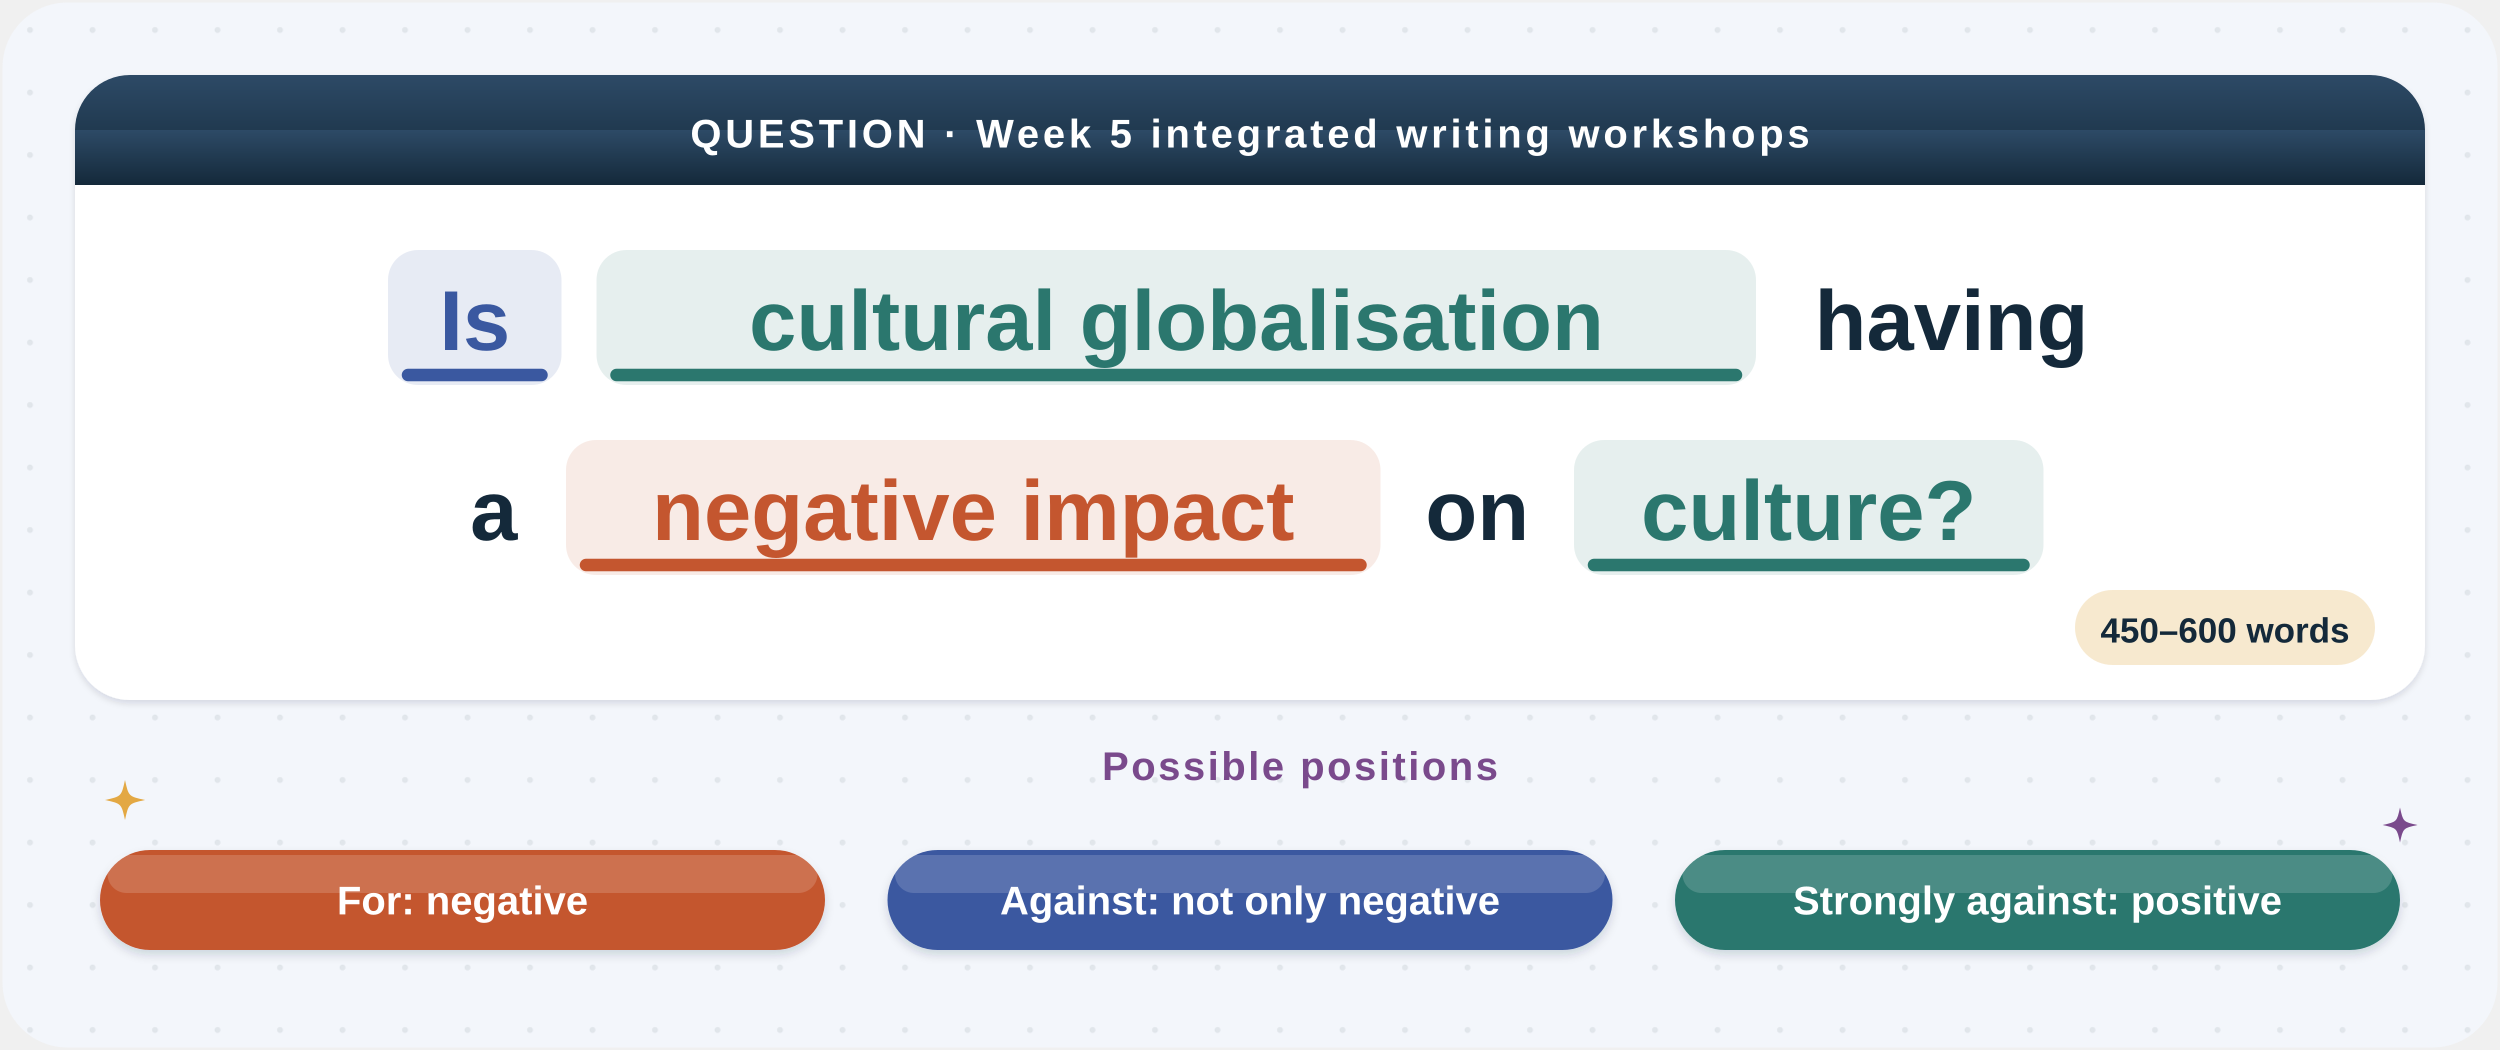
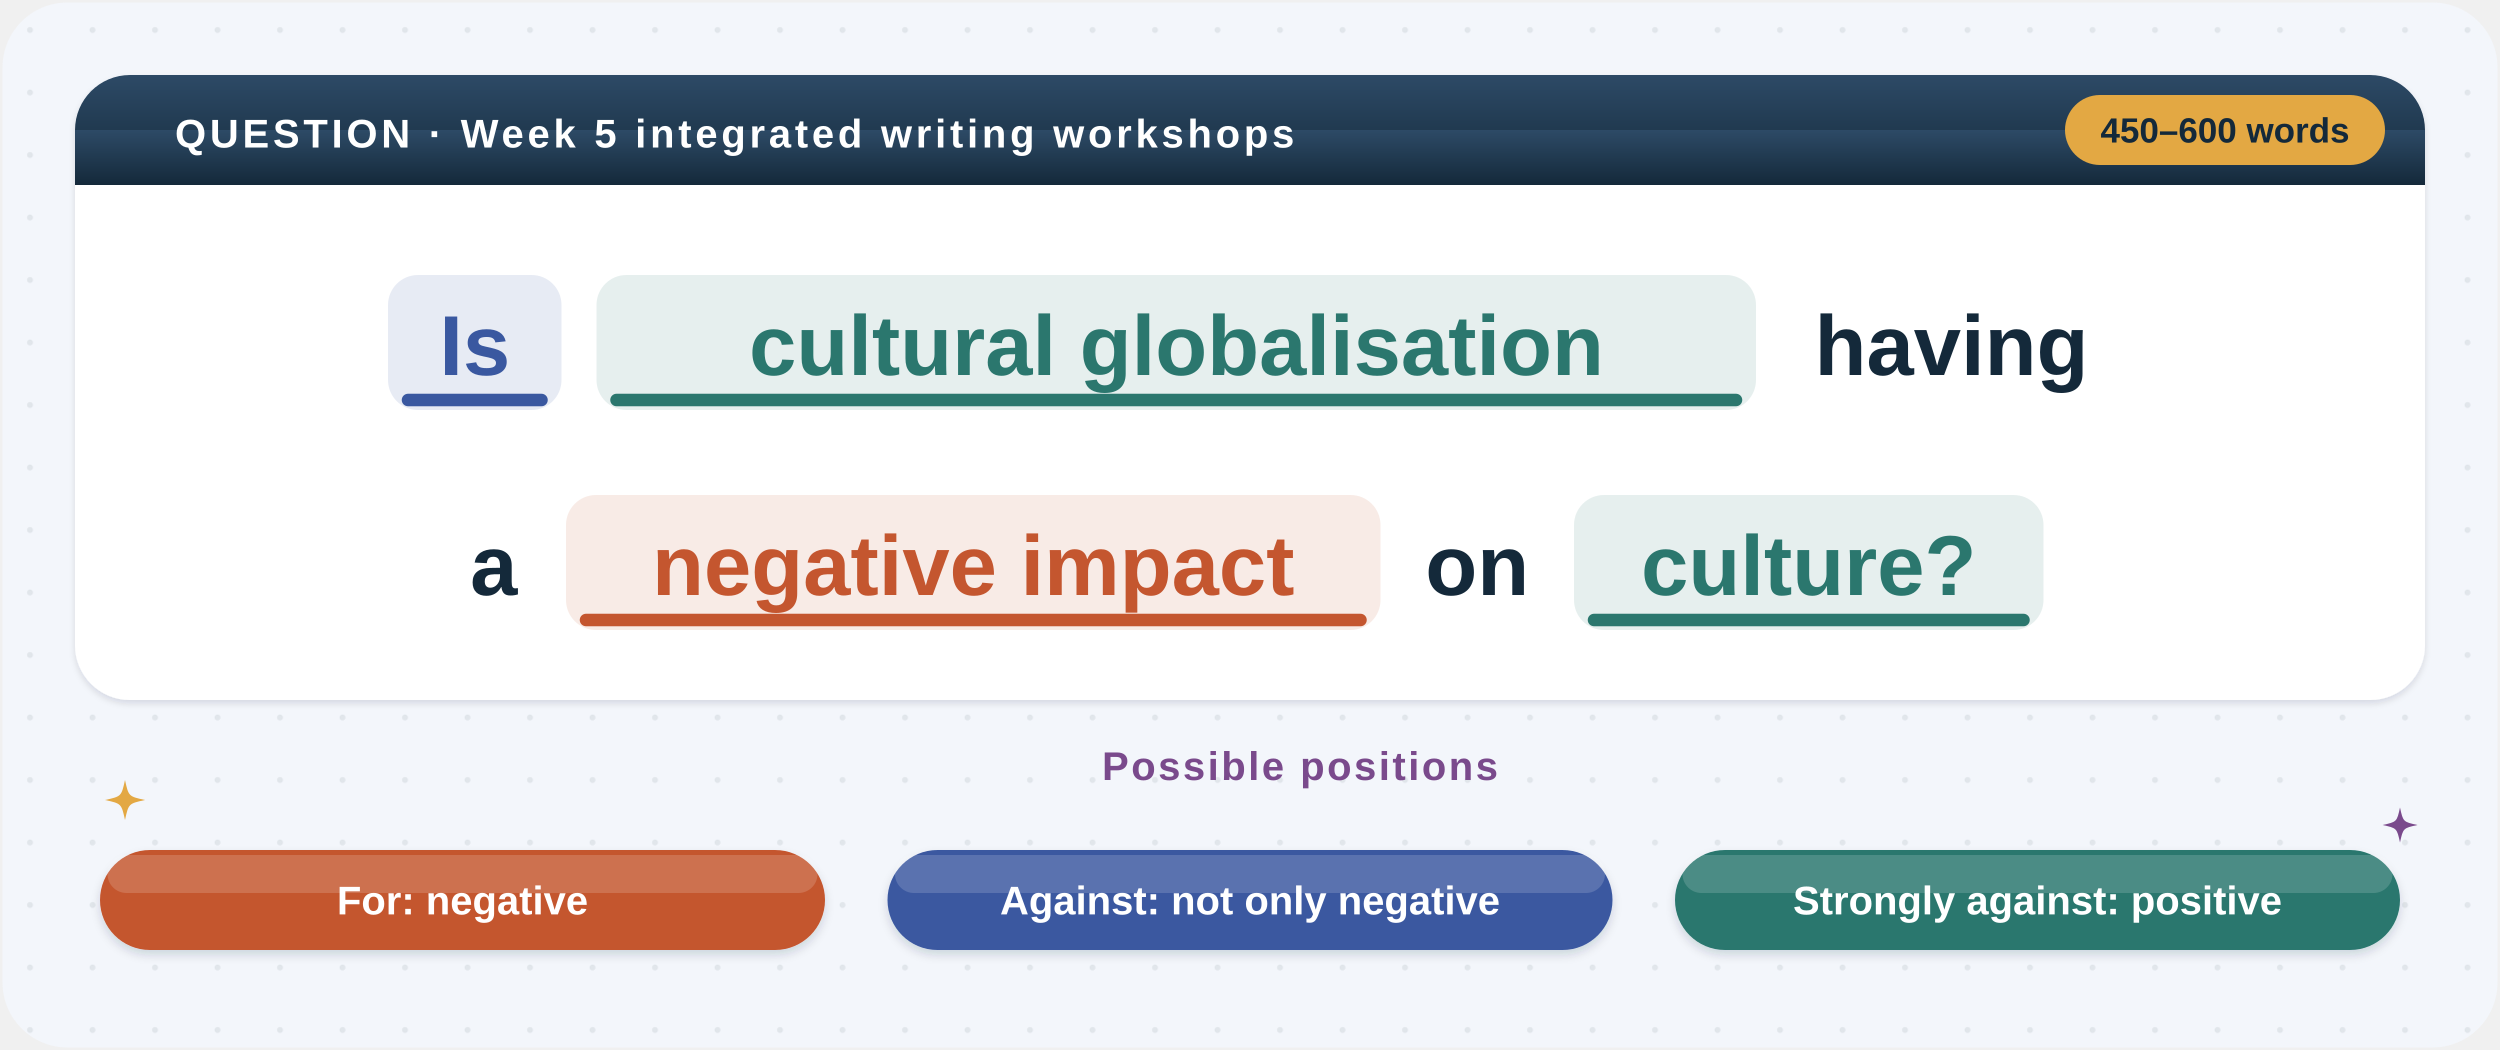
<svg xmlns="http://www.w3.org/2000/svg" viewBox="0 0 1000 420" fill="none" role="img" aria-label="The Week 5 practice question on a card: “Is cultural globalisation having a negative impact on culture?” (450–600 words). “Is” is marked blue, “cultural globalisation” and “culture” teal, and “negative impact” orange. Below, three possible positions: For (negative), Against (not only negative), Strongly against (positive).">
  <style>
.w5q-fl{animation:w5q-fl 6s ease-in-out infinite}.w5q-f2{animation-delay:-2s}.w5q-f3{animation-delay:-4s}
@keyframes w5q-fl{50%{transform:translateY(-6px)}}
.w5q-fs{animation:w5q-fs 5s ease-in-out infinite}
@keyframes w5q-fs{50%{transform:translateY(-3px)}}
.w5q-tw{animation:w5q-tw 3.2s ease-in-out infinite;transform-box:fill-box;transform-origin:center}.w5q-t2{animation-delay:-1.1s}.w5q-t3{animation-delay:-2.2s}
@keyframes w5q-tw{0%,100%{opacity:.3;transform:scale(.6)}50%{opacity:1;transform:scale(1)}}
.w5q-bl{animation:w5q-bl 4.8s infinite;transform-box:fill-box;transform-origin:center}
@keyframes w5q-bl{0%,93%,100%{transform:scaleY(1)}96%{transform:scaleY(.1)}}
.w5q-pu{animation:w5q-pu 3s ease-in-out infinite;transform-box:fill-box;transform-origin:center}.w5q-p2{animation-delay:-1s}.w5q-p3{animation-delay:-2s}
@keyframes w5q-pu{50%{transform:scale(1.08)}}
.w5q-ring{animation:w5q-ring 3.6s ease-out infinite;transform-box:fill-box;transform-origin:center}.w5q-r2{animation-delay:-1.2s}.w5q-r3{animation-delay:-2.4s}
@keyframes w5q-ring{0%{opacity:0;transform:scale(.85)}30%{opacity:.9}100%{opacity:0;transform:scale(1.15)}}
.w5q-flow{stroke-dasharray:5 10;animation:w5q-flow 1.4s linear infinite}
@keyframes w5q-flow{to{stroke-dashoffset:-30}}
.w5q-draw{stroke-dasharray:400;stroke-dashoffset:400;animation:w5q-draw 5s ease-in-out infinite}
@keyframes w5q-draw{0%{stroke-dashoffset:400}45%,80%{stroke-dashoffset:0}100%{stroke-dashoffset:0;opacity:0}}
.w5q-bar{animation:w5q-bar 1.1s ease-in-out infinite;transform-box:fill-box;transform-origin:center}
@keyframes w5q-bar{50%{transform:scaleY(.4)}}
.w5q-spin{animation:w5q-spin 12s linear infinite;transform-box:fill-box;transform-origin:50% 100%}
@keyframes w5q-spin{to{transform:rotate(360deg)}}
.w5q-sw{animation:w5q-sw 5s ease-in-out infinite;transform-box:fill-box;transform-origin:50% 100%}
@keyframes w5q-sw{0%,100%{transform:rotate(-3deg)}50%{transform:rotate(3deg)}}
.w5q-pop{animation:w5q-pop 4s ease-in-out infinite;transform-box:fill-box;transform-origin:center}.w5q-o2{animation-delay:-1.3s}.w5q-o3{animation-delay:-2.6s}
@keyframes w5q-pop{0%,20%{transform:scale(0);opacity:0}30%,85%{transform:scale(1);opacity:1}100%{transform:scale(1);opacity:0}}

@media (prefers-reduced-motion: reduce){*{animation:none!important}}
</style>
  <defs>
    <filter id="w5q-sh" x="-25%" y="-25%" width="150%" height="170%">
      <feDropShadow dx="0" dy="11" stdDeviation="9" flood-color="#14293a" flood-opacity=".14" />
      <feDropShadow dx="0" dy="1.5" stdDeviation="1.2" flood-color="#14293a" flood-opacity=".12" />
    </filter>
    <filter id="w5q-sh2" x="-30%" y="-30%" width="160%" height="170%">
      <feDropShadow dx="0" dy="2" stdDeviation="2" flood-color="#14293a" flood-opacity=".16" />
    </filter>
    <filter id="w5q-blur" x="-50%" y="-50%" width="200%" height="200%">
      <feGaussianBlur stdDeviation="12" />
    </filter>
    <pattern id="w5q-dots" width="25" height="25" patternUnits="userSpaceOnUse">
      <circle cx="12" cy="12" r="1.2" fill="#14293a" fill-opacity=".08" />
    </pattern>
    <radialGradient id="w5q-glow" cx=".5" cy=".5" r=".5">
      <stop offset="0" stop-color="#fff" stop-opacity=".95" />
      <stop offset="1" stop-color="#fff" stop-opacity="0" />
    </radialGradient>
    <linearGradient id="w5q-paper" x1="0" y1="0" x2="0" y2="1">
      <stop offset="0" stop-color="#ffffff" />
      <stop offset="1" stop-color="#f6f0e3" />
    </linearGradient>
    <linearGradient id="w5q-gold" x1="0" y1="0" x2="0" y2="1">
      <stop offset="0" stop-color="#f3c867" />
      <stop offset="1" stop-color="#d9962b" />
    </linearGradient>
    <linearGradient id="w5q-navy" x1="0" y1="0" x2="0" y2="1">
      <stop offset="0" stop-color="#2d4a66" />
      <stop offset="1" stop-color="#14293a" />
    </linearGradient>
    <linearGradient id="w5q-blue" x1="0" y1="0" x2="1" y2="1">
      <stop offset="0" stop-color="#5b7fd0" />
      <stop offset="1" stop-color="#2f4f96" />
    </linearGradient>
    <linearGradient id="w5q-teal" x1="0" y1="0" x2="1" y2="1">
      <stop offset="0" stop-color="#3fa395" />
      <stop offset="1" stop-color="#226a61" />
    </linearGradient>
    <linearGradient id="w5q-clay" x1="0" y1="0" x2="1" y2="1">
      <stop offset="0" stop-color="#e07a4f" />
      <stop offset="1" stop-color="#b0482a" />
    </linearGradient>
    <linearGradient id="w5q-plum" x1="0" y1="0" x2="1" y2="1">
      <stop offset="0" stop-color="#9d6bb0" />
      <stop offset="1" stop-color="#6a3d7c" />
    </linearGradient>
    <linearGradient id="w5q-wood" x1="0" y1="0" x2="0" y2="1">
      <stop offset="0" stop-color="#e9c99b" />
      <stop offset="1" stop-color="#cfa46d" />
    </linearGradient>
    <linearGradient id="w5q-water" x1="0" y1="0" x2="0" y2="1">
      <stop offset="0" stop-color="#bfe3f5" />
      <stop offset="1" stop-color="#7cc0e3" />
    </linearGradient>
  </defs>
  <rect x="1" y="1" width="998" height="418" rx="26" fill="#f3f6fb" />
  <rect x="1" y="1" width="998" height="418" rx="26" fill="url(#w5q-dots)" />
  <g filter="url(#w5q-sh)">
    <rect x="30" y="30" width="940" height="250" rx="22" fill="#fff" />
  </g>
  <rect x="30" y="30" width="940" height="44" rx="22" fill="url(#w5q-navy)" />
  <rect x="30" y="52" width="940" height="22" fill="url(#w5q-navy)" />
-   <text x="500" y="59" text-anchor="middle" font-family="Manrope, Arial, sans-serif" font-size="16" font-weight="800" fill="#fff" letter-spacing="1.5">QUESTION · Week 5 integrated writing workshops</text>
-   <rect x="155.2" y="100" width="69.4" height="54" rx="12" fill="#3a58a0" fill-opacity=".12" />
-   <path d="M163.2 150h53.4" stroke="#3a58a0" stroke-width="5" stroke-linecap="round" />
-   <text x="189.9" y="140" text-anchor="middle" font-family="Manrope, Arial, sans-serif" font-size="34" font-weight="800" fill="#3a58a0">Is</text>
-   <rect x="238.6" y="100" width="463.8" height="54" rx="12" fill="#2b776e" fill-opacity=".12" />
-   <path d="M246.6 150h447.8" stroke="#2b776e" stroke-width="5" stroke-linecap="round" />
-   <text x="470.6" y="140" text-anchor="middle" font-family="Manrope, Arial, sans-serif" font-size="34" font-weight="800" fill="#2b776e">cultural globalisation</text>
-   <text x="780.6" y="140" text-anchor="middle" font-family="Manrope, Arial, sans-serif" font-size="34" font-weight="600" fill="#14293a">having</text>
-   <text x="197.5" y="216" text-anchor="middle" font-family="Manrope, Arial, sans-serif" font-size="34" font-weight="600" fill="#14293a">a</text>
-   <rect x="226.4" y="176" width="325.8" height="54" rx="12" fill="#c4562f" fill-opacity=".12" />
-   <path d="M234.4 226h309.8" stroke="#c4562f" stroke-width="5" stroke-linecap="round" />
-   <text x="389.3" y="216" text-anchor="middle" font-family="Manrope, Arial, sans-serif" font-size="34" font-weight="800" fill="#c4562f">negative impact</text>
-   <text x="590.9" y="216" text-anchor="middle" font-family="Manrope, Arial, sans-serif" font-size="34" font-weight="600" fill="#14293a">on</text>
-   <rect x="629.6" y="176" width="187.8" height="54" rx="12" fill="#2b776e" fill-opacity=".12" />
-   <path d="M637.6 226h171.8" stroke="#2b776e" stroke-width="5" stroke-linecap="round" />
-   <text x="723.5" y="216" text-anchor="middle" font-family="Manrope, Arial, sans-serif" font-size="34" font-weight="800" fill="#2b776e">culture?</text>
-   <rect x="830" y="236" width="120" height="30" rx="15" fill="#e3a843" fill-opacity=".25" />
-   <text x="890" y="257" text-anchor="middle" font-family="Manrope, Arial, sans-serif" font-size="14" font-weight="800" fill="#14293a">450–600 words</text>
+   <text x="70" y="59" text-anchor="start" font-family="Manrope, Arial, sans-serif" font-size="16" font-weight="800" fill="#fff" letter-spacing="1.5">QUESTION · Week 5 integrated writing workshops</text>
+   <rect x="155.2" y="110" width="69.4" height="54" rx="12" fill="#3a58a0" fill-opacity=".12" />
+   <path d="M163.2 160h53.4" stroke="#3a58a0" stroke-width="5" stroke-linecap="round" />
+   <text x="189.9" y="150" text-anchor="middle" font-family="Manrope, Arial, sans-serif" font-size="34" font-weight="800" fill="#3a58a0">Is</text>
+   <rect x="238.6" y="110" width="463.8" height="54" rx="12" fill="#2b776e" fill-opacity=".12" />
+   <path d="M246.6 160h447.8" stroke="#2b776e" stroke-width="5" stroke-linecap="round" />
+   <text x="470.6" y="150" text-anchor="middle" font-family="Manrope, Arial, sans-serif" font-size="34" font-weight="800" fill="#2b776e">cultural globalisation</text>
+   <text x="780.6" y="150" text-anchor="middle" font-family="Manrope, Arial, sans-serif" font-size="34" font-weight="600" fill="#14293a">having</text>
+   <text x="197.5" y="238" text-anchor="middle" font-family="Manrope, Arial, sans-serif" font-size="34" font-weight="600" fill="#14293a">a</text>
+   <rect x="226.4" y="198" width="325.8" height="54" rx="12" fill="#c4562f" fill-opacity=".12" />
+   <path d="M234.4 248h309.8" stroke="#c4562f" stroke-width="5" stroke-linecap="round" />
+   <text x="389.3" y="238" text-anchor="middle" font-family="Manrope, Arial, sans-serif" font-size="34" font-weight="800" fill="#c4562f">negative impact</text>
+   <text x="590.9" y="238" text-anchor="middle" font-family="Manrope, Arial, sans-serif" font-size="34" font-weight="600" fill="#14293a">on</text>
+   <rect x="629.6" y="198" width="187.8" height="54" rx="12" fill="#2b776e" fill-opacity=".12" />
+   <path d="M637.6 248h171.8" stroke="#2b776e" stroke-width="5" stroke-linecap="round" />
+   <text x="723.5" y="238" text-anchor="middle" font-family="Manrope, Arial, sans-serif" font-size="34" font-weight="800" fill="#2b776e">culture?</text>
+   <rect x="826" y="38" width="128" height="28" rx="14" fill="#e3a843" />
+   <text x="890" y="57" text-anchor="middle" font-family="Manrope, Arial, sans-serif" font-size="14" font-weight="800" fill="#14293a">450–600 words</text>
  <text x="520" y="312" text-anchor="middle" font-family="Manrope, Arial, sans-serif" font-size="16" font-weight="900" fill="#7a4a8c" letter-spacing="1">Possible positions</text>
  <g class="w5q-fs w5q-f1">
    <g filter="url(#w5q-sh2)">
      <rect x="40.0" y="340.0" width="290.0" height="40.0" rx="20.0" fill="#c4562f" />
    </g>
    <rect x="43.0" y="342.0" width="284.0" height="15.2" rx="7.6" fill="#fff" fill-opacity=".16" />
    <text x="185" y="365.76" text-anchor="middle" font-family="Manrope, Arial, sans-serif" font-size="16" font-weight="800" fill="#fff">For: negative</text>
  </g>
  <g class="w5q-fs w5q-f2">
    <g filter="url(#w5q-sh2)">
      <rect x="355.0" y="340.0" width="290.0" height="40.0" rx="20.0" fill="#3a58a0" />
    </g>
    <rect x="358.0" y="342.0" width="284.0" height="15.2" rx="7.6" fill="#fff" fill-opacity=".16" />
    <text x="500" y="365.76" text-anchor="middle" font-family="Manrope, Arial, sans-serif" font-size="16" font-weight="800" fill="#fff">Against: not only negative</text>
  </g>
  <g class="w5q-fs w5q-f3">
    <g filter="url(#w5q-sh2)">
      <rect x="670.0" y="340.0" width="290.0" height="40.0" rx="20.0" fill="#2b776e" />
    </g>
    <rect x="673.0" y="342.0" width="284.0" height="15.2" rx="7.6" fill="#fff" fill-opacity=".16" />
    <text x="815" y="365.76" text-anchor="middle" font-family="Manrope, Arial, sans-serif" font-size="16" font-weight="800" fill="#fff">Strongly against: positive</text>
  </g>
  <path class="w5q-tw " d="M50 312C51.44 318.56 51.44 318.56 58 320C51.44 321.44 51.44 321.44 50 328C48.56 321.44 48.56 321.44 42 320C48.56 318.56 48.56 318.56 50 312z" fill="#e3a843" />
  <path class="w5q-tw w5q-t2" d="M960 323C961.26 328.74 961.26 328.74 967 330C961.26 331.26 961.26 331.26 960 337C958.74 331.26 958.74 331.26 953 330C958.74 328.74 958.74 328.74 960 323z" fill="#7a4a8c" />
</svg>
